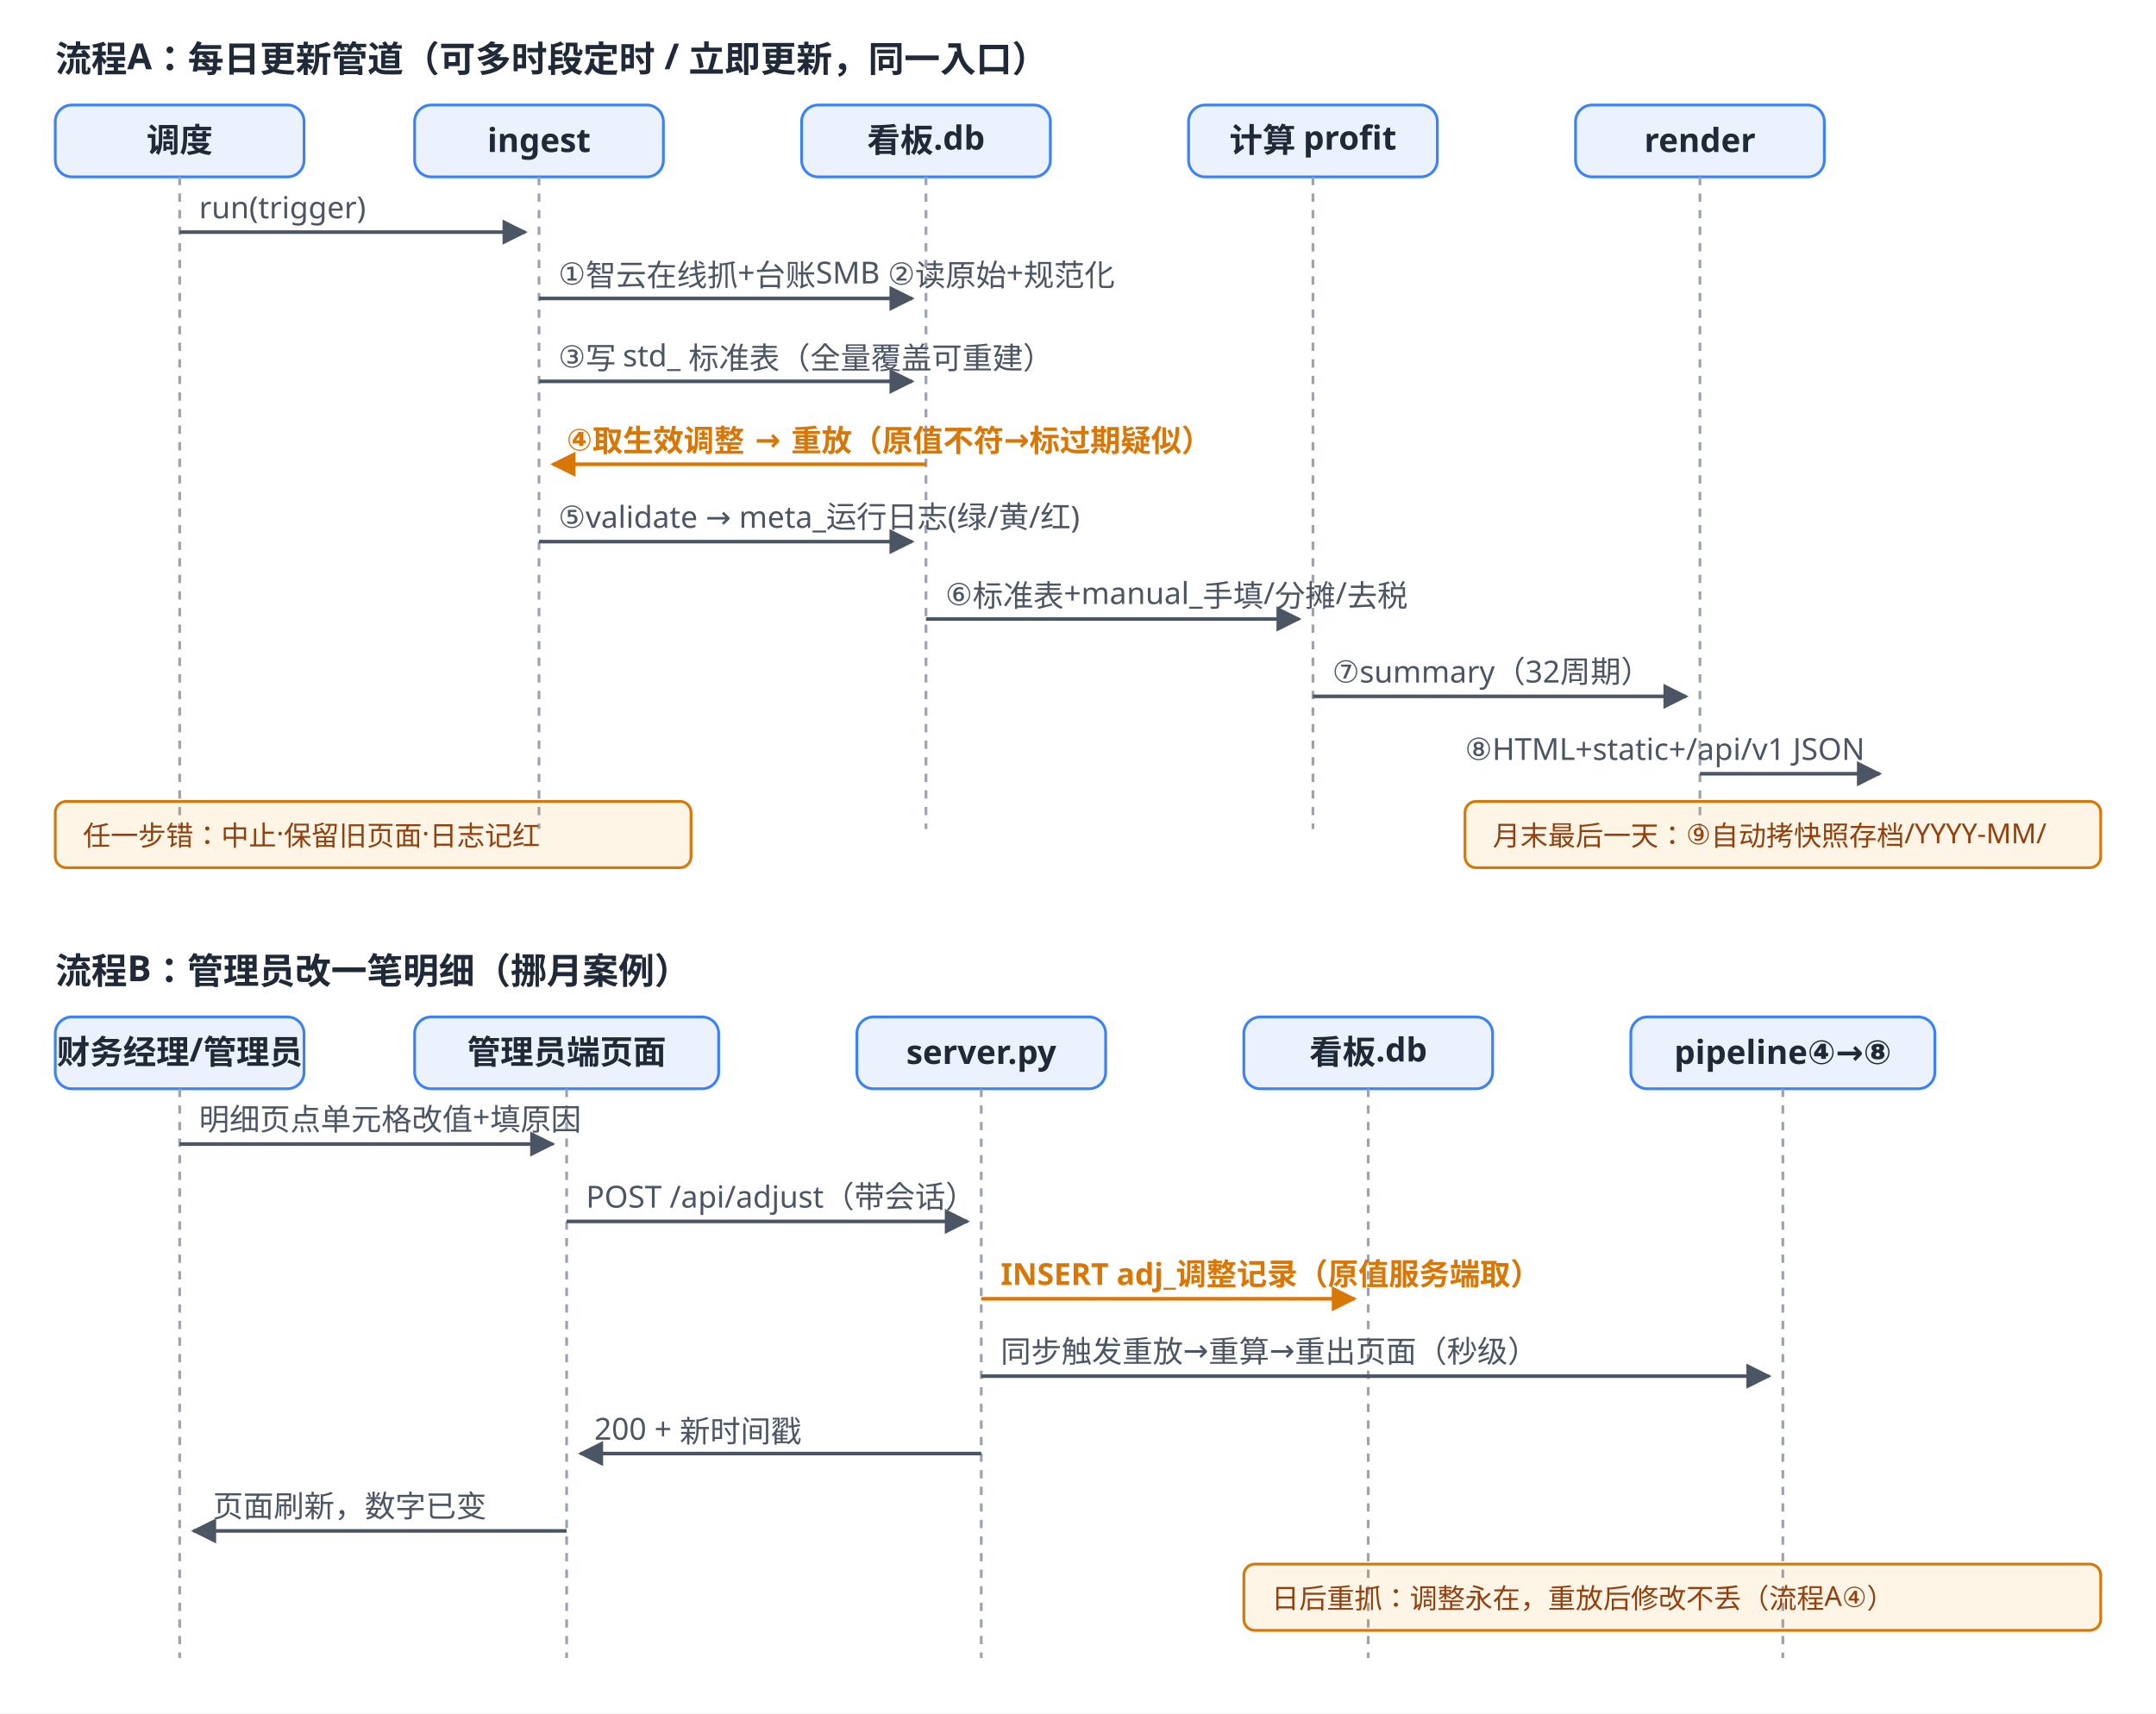
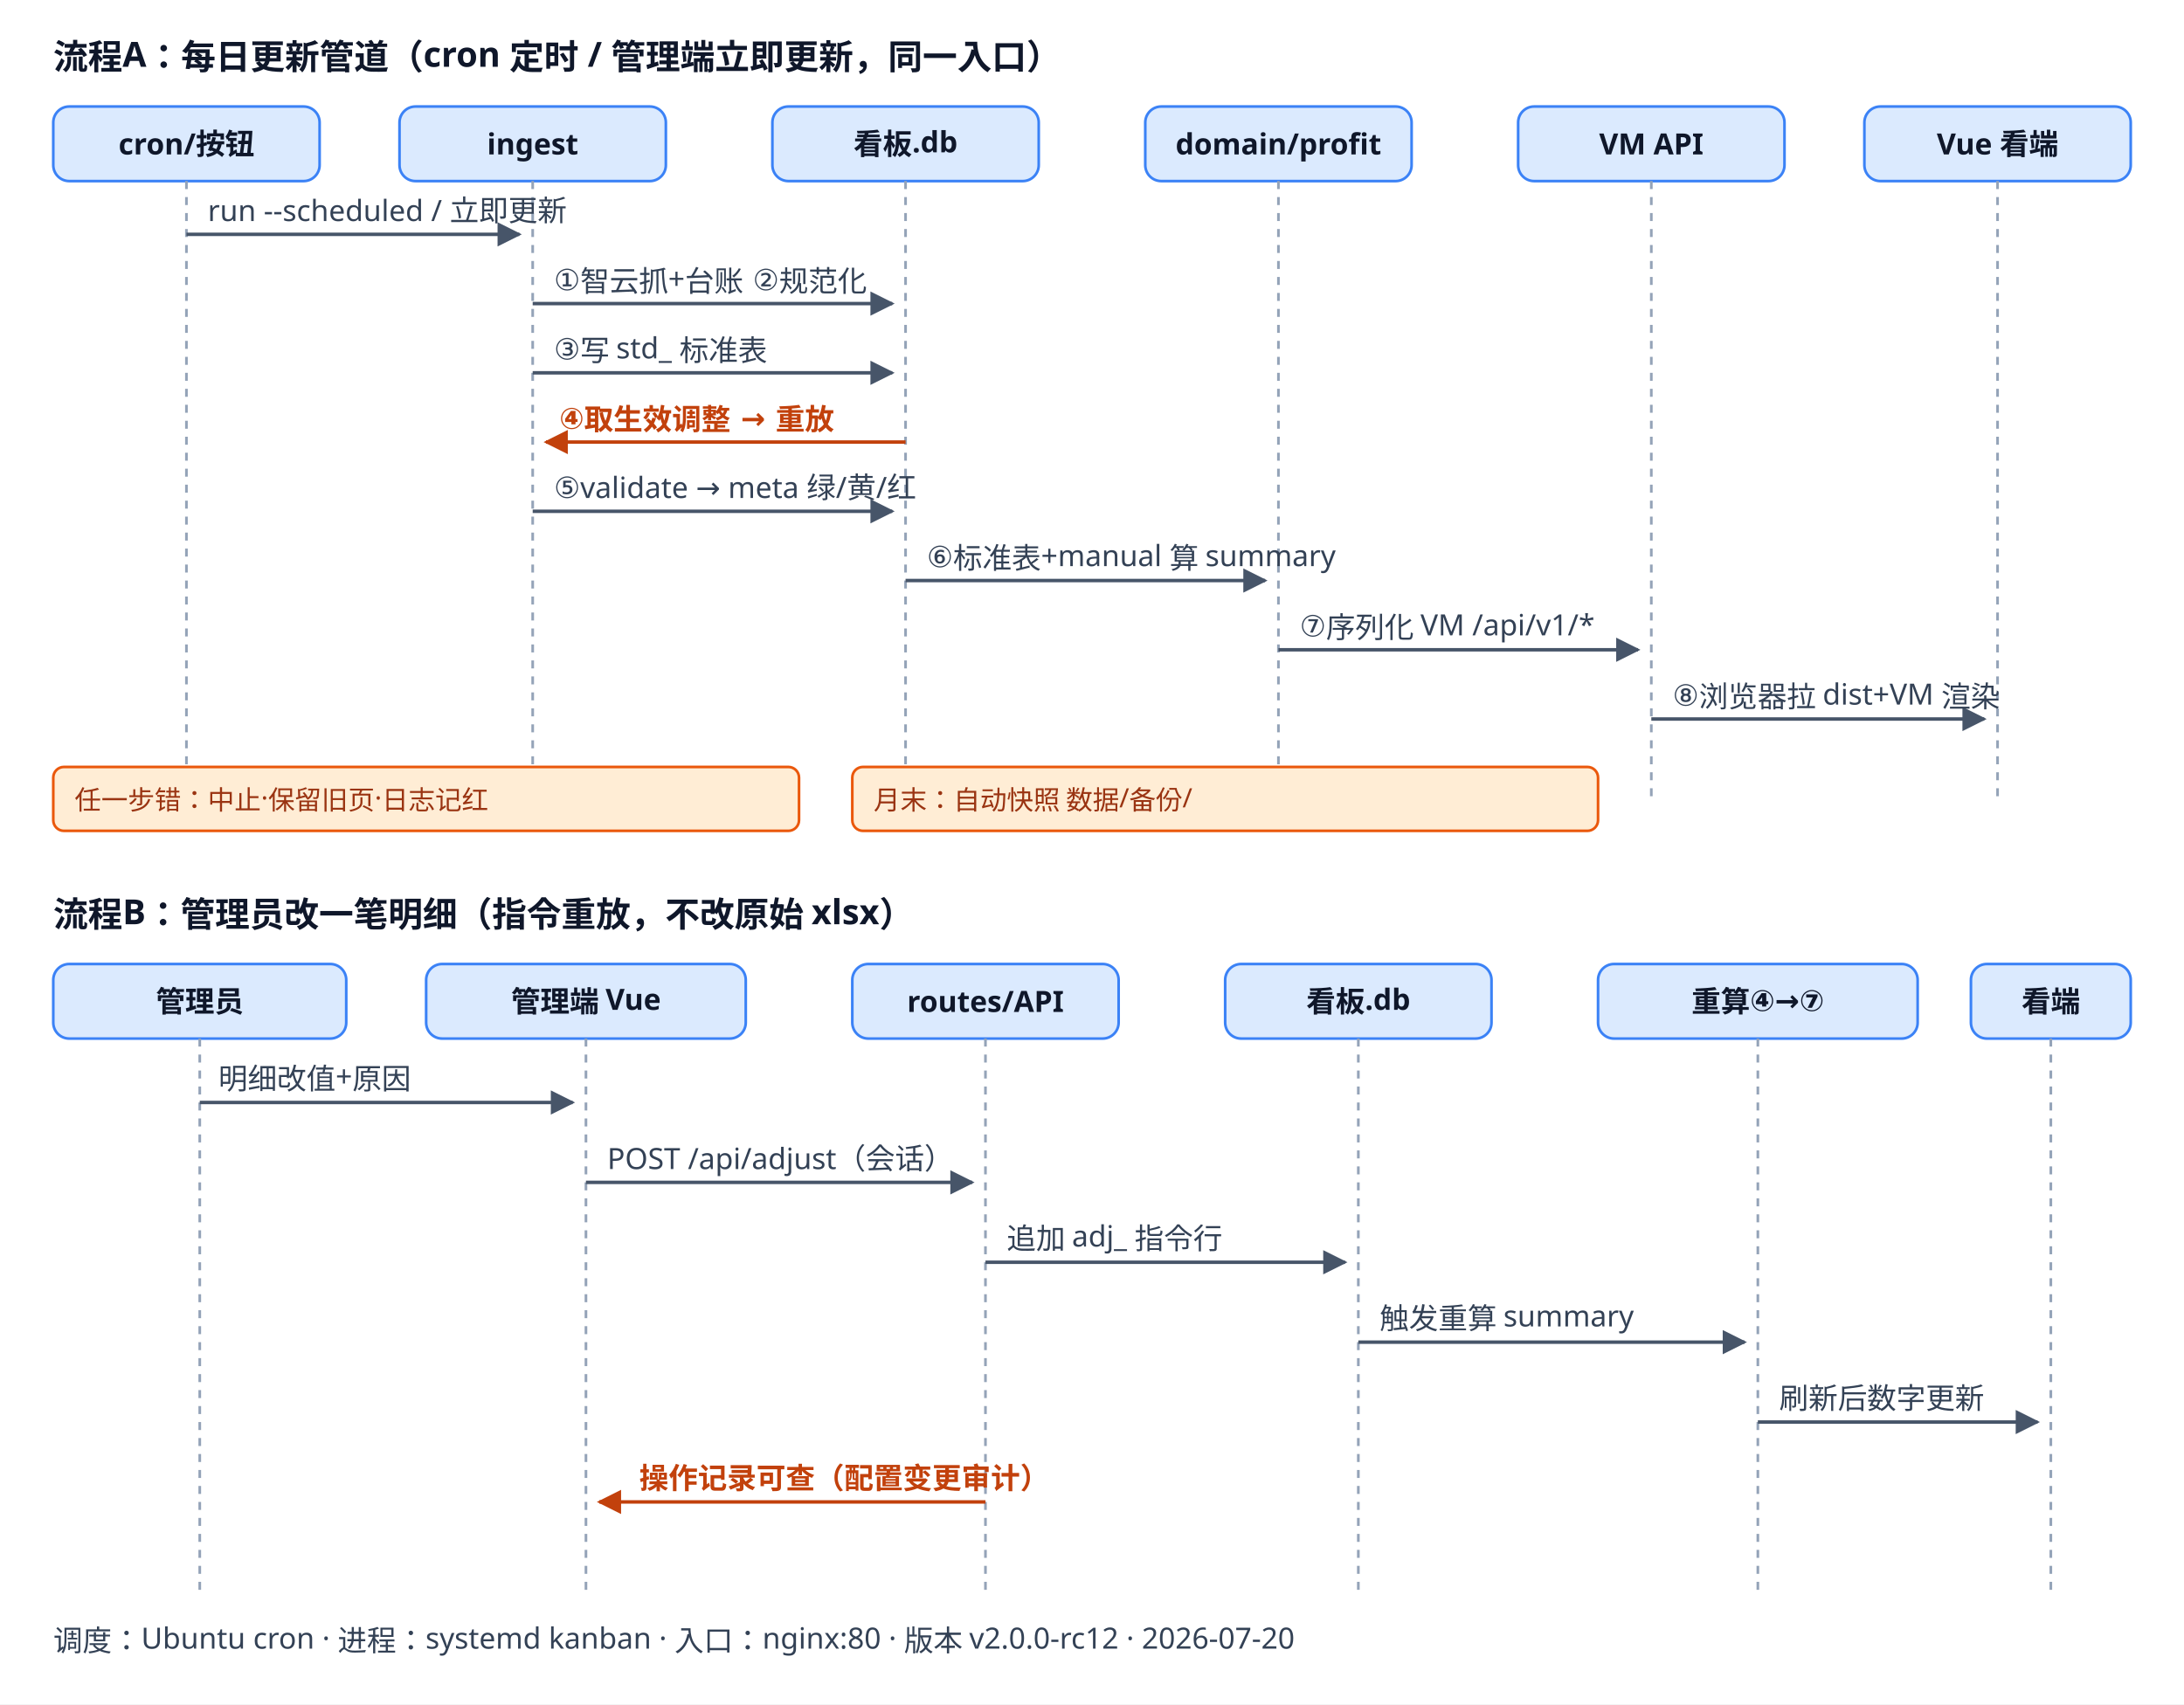
- <svg xmlns="http://www.w3.org/2000/svg" viewBox="0 0 780 620" role="img" font-family="system-ui, sans-serif">
+ <svg xmlns="http://www.w3.org/2000/svg" viewBox="0 0 820 640" role="img" font-family="system-ui, sans-serif">
+   <style>
+ .h{fill:#0f172a;font-size:13px;font-weight:700}
+ .actor{fill:#0f172a;font-size:11px;font-weight:600}
+ .m{fill:#334155;font-size:11px}
+ .mo{fill:#c2410c;font-size:11px;font-weight:600}
+ .life{stroke:#94a3b8;stroke-width:1;stroke-dasharray:3 3}
+ .msg{stroke:#475569;stroke-width:1.3;fill:none;marker-end:url(#a)}
+ .msgo{stroke:#c2410c;stroke-width:1.3;fill:none;marker-end:url(#ao)}
+ .box{fill:#dbeafe;stroke:#3b82f6;rx:6}
+ .note{fill:#ffedd5;stroke:#ea580c;rx:4}
+ .nt{fill:#9a3412;font-size:10px}
+ </style>
  <defs>
    <marker id="a" viewBox="0 0 10 10" refX="9" refY="5" markerWidth="7" markerHeight="7" orient="auto">
-       <path d="M0 0L10 5L0 10z" fill="#4b5563" />
+       <path d="M0 0L10 5L0 10z" fill="#475569" />
    </marker>
    <marker id="ao" viewBox="0 0 10 10" refX="9" refY="5" markerWidth="7" markerHeight="7" orient="auto">
-       <path d="M0 0L10 5L0 10z" fill="#d97706" />
+       <path d="M0 0L10 5L0 10z" fill="#c2410c" />
    </marker>
  </defs>
-   <style>
- .h{fill:#1f2937;font-size:13px;font-weight:700}
- .actor{fill:#1f2937;font-size:12px;font-weight:600}
- .m{fill:#4b5563;font-size:11px}
- .mo{fill:#d97706;font-size:11px;font-weight:600}
- .life{stroke:#9ca3af;stroke-width:1;stroke-dasharray:3 3}
- .msg{stroke:#4b5563;stroke-width:1.3;fill:none;marker-end:url(#a)}
- .msgo{stroke:#d97706;stroke-width:1.3;fill:none;marker-end:url(#ao)}
- .box{fill:#3b82f61a;stroke:#3b82f6;rx:6}
- .note{fill:#f59e0b1a;stroke:#d97706;rx:4}
- .nt{fill:#92400e;font-size:10px}
- </style>
-   <rect x="0" y="0" width="780" height="620" fill="#ffffff" />
-   <text x="20" y="26" class="h">流程A：每日更新管道（可多时段定时 / 立即更新，同一入口）</text>
-   <rect x="20" y="38" width="90" height="26" class="box" />
-   <text x="65" y="55" class="actor" text-anchor="middle">调度</text>
-   <rect x="150" y="38" width="90" height="26" class="box" />
-   <text x="195" y="55" class="actor" text-anchor="middle">ingest</text>
-   <rect x="290" y="38" width="90" height="26" class="box" />
-   <text x="335" y="55" class="actor" text-anchor="middle">看板.db</text>
-   <rect x="430" y="38" width="90" height="26" class="box" />
-   <text x="475" y="55" class="actor" text-anchor="middle">计算 profit</text>
-   <rect x="570" y="38" width="90" height="26" class="box" />
-   <text x="615" y="55" class="actor" text-anchor="middle">render</text>
-   <line x1="65" y1="64" x2="65" y2="300" class="life" />
-   <line x1="195" y1="64" x2="195" y2="300" class="life" />
-   <line x1="335" y1="64" x2="335" y2="300" class="life" />
-   <line x1="475" y1="64" x2="475" y2="300" class="life" />
-   <line x1="615" y1="64" x2="615" y2="300" class="life" />
-   <path class="msg" d="M65 84 L190 84" />
-   <text x="72" y="79" class="m">run(trigger)</text>
-   <path class="msg" d="M195 108 L330 108" />
-   <text x="202" y="103" class="m">①智云在线抓+台账SMB ②读原始+规范化</text>
-   <path class="msg" d="M195 138 L330 138" />
-   <text x="202" y="133" class="m">③写 std_ 标准表（全量覆盖可重建）</text>
-   <path class="msgo" d="M335 168 L200 168" />
-   <text x="205" y="163" class="mo">④取生效调整 → 重放（原值不符→标过期疑似）</text>
-   <path class="msg" d="M195 196 L330 196" />
-   <text x="202" y="191" class="m">⑤validate → meta_运行日志(绿/黄/红)</text>
-   <path class="msg" d="M335 224 L470 224" />
-   <text x="342" y="219" class="m">⑥标准表+manual_手填/分摊/去税</text>
-   <path class="msg" d="M475 252 L610 252" />
-   <text x="482" y="247" class="m">⑦summary（32周期）</text>
-   <path class="msg" d="M615 280 L680 280" />
-   <text x="530" y="275" class="m">⑧HTML+static+/api/v1 JSON</text>
-   <rect x="530" y="290" width="230" height="24" class="note" />
-   <text x="540" y="306" class="nt">月末最后一天：⑨自动拷快照存档/YYYY-MM/</text>
-   <rect x="20" y="290" width="230" height="24" class="note" />
-   <text x="30" y="306" class="nt">任一步错：中止·保留旧页面·日志记红</text>
-   <text x="20" y="356" class="h">流程B：管理员改一笔明细（挪月案例）</text>
-   <rect x="20" y="368" width="90" height="26" class="box" />
-   <text x="65" y="385" class="actor" text-anchor="middle">财务经理/管理员</text>
-   <rect x="150" y="368" width="110" height="26" class="box" />
-   <text x="205" y="385" class="actor" text-anchor="middle">管理员端页面</text>
-   <rect x="310" y="368" width="90" height="26" class="box" />
-   <text x="355" y="385" class="actor" text-anchor="middle">server.py</text>
-   <rect x="450" y="368" width="90" height="26" class="box" />
-   <text x="495" y="385" class="actor" text-anchor="middle">看板.db</text>
-   <rect x="590" y="368" width="110" height="26" class="box" />
-   <text x="645" y="385" class="actor" text-anchor="middle">pipeline④→⑧</text>
-   <line x1="65" y1="394" x2="65" y2="600" class="life" />
-   <line x1="205" y1="394" x2="205" y2="600" class="life" />
-   <line x1="355" y1="394" x2="355" y2="600" class="life" />
-   <line x1="495" y1="394" x2="495" y2="600" class="life" />
-   <line x1="645" y1="394" x2="645" y2="600" class="life" />
-   <path class="msg" d="M65 414 L200 414" />
-   <text x="72" y="409" class="m">明细页点单元格改值+填原因</text>
-   <path class="msg" d="M205 442 L350 442" />
-   <text x="212" y="437" class="m">POST /api/adjust（带会话）</text>
-   <path class="msgo" d="M355 470 L490 470" />
-   <text x="362" y="465" class="mo">INSERT adj_调整记录（原值服务端取）</text>
-   <path class="msg" d="M355 498 L640 498" />
-   <text x="362" y="493" class="m">同步触发重放→重算→重出页面（秒级）</text>
-   <path class="msg" d="M355 526 L210 526" />
-   <text x="215" y="521" class="m">200 + 新时间戳</text>
-   <path class="msg" d="M205 554 L70 554" />
-   <text x="77" y="549" class="m">页面刷新，数字已变</text>
-   <rect x="450" y="566" width="310" height="24" class="note" />
-   <text x="460" y="582" class="nt">日后重抓：调整永在，重放后修改不丢（流程A④）</text>
+   <rect width="820" height="640" fill="#ffffff" />
+   <text x="20" y="26" class="h">流程A：每日更新管道（cron 定时 / 管理端立即更新，同一入口）</text>
+   <rect x="20" y="40" width="100" height="28" class="box" />
+   <text x="70" y="58" class="actor" text-anchor="middle">cron/按钮</text>
+   <rect x="150" y="40" width="100" height="28" class="box" />
+   <text x="200" y="58" class="actor" text-anchor="middle">ingest</text>
+   <rect x="290" y="40" width="100" height="28" class="box" />
+   <text x="340" y="58" class="actor" text-anchor="middle">看板.db</text>
+   <rect x="430" y="40" width="100" height="28" class="box" />
+   <text x="480" y="58" class="actor" text-anchor="middle">domain/profit</text>
+   <rect x="570" y="40" width="100" height="28" class="box" />
+   <text x="620" y="58" class="actor" text-anchor="middle">VM API</text>
+   <rect x="700" y="40" width="100" height="28" class="box" />
+   <text x="750" y="58" class="actor" text-anchor="middle">Vue 看端</text>
+   <line x1="70" y1="68" x2="70" y2="300" class="life" />
+   <line x1="200" y1="68" x2="200" y2="300" class="life" />
+   <line x1="340" y1="68" x2="340" y2="300" class="life" />
+   <line x1="480" y1="68" x2="480" y2="300" class="life" />
+   <line x1="620" y1="68" x2="620" y2="300" class="life" />
+   <line x1="750" y1="68" x2="750" y2="300" class="life" />
+   <path class="msg" d="M70 88 L195 88" />
+   <text x="78" y="83" class="m">run --scheduled / 立即更新</text>
+   <path class="msg" d="M200 114 L335 114" />
+   <text x="208" y="109" class="m">①智云抓+台账 ②规范化</text>
+   <path class="msg" d="M200 140 L335 140" />
+   <text x="208" y="135" class="m">③写 std_ 标准表</text>
+   <path class="msgo" d="M340 166 L205 166" />
+   <text x="210" y="161" class="mo">④取生效调整 → 重放</text>
+   <path class="msg" d="M200 192 L335 192" />
+   <text x="208" y="187" class="m">⑤validate → meta 绿/黄/红</text>
+   <path class="msg" d="M340 218 L475 218" />
+   <text x="348" y="213" class="m">⑥标准表+manual 算 summary</text>
+   <path class="msg" d="M480 244 L615 244" />
+   <text x="488" y="239" class="m">⑦序列化 VM /api/v1/*</text>
+   <path class="msg" d="M620 270 L745 270" />
+   <text x="628" y="265" class="m">⑧浏览器拉 dist+VM 渲染</text>
+   <rect x="20" y="288" width="280" height="24" class="note" />
+   <text x="28" y="304" class="nt">任一步错：中止·保留旧页·日志记红</text>
+   <rect x="320" y="288" width="280" height="24" class="note" />
+   <text x="328" y="304" class="nt">月末：自动快照 数据/备份/</text>
+   <text x="20" y="348" class="h">流程B：管理员改一笔明细（指令重放，不改原始 xlsx）</text>
+   <rect x="20" y="362" width="110" height="28" class="box" />
+   <text x="75" y="380" class="actor" text-anchor="middle">管理员</text>
+   <rect x="160" y="362" width="120" height="28" class="box" />
+   <text x="220" y="380" class="actor" text-anchor="middle">管理端 Vue</text>
+   <rect x="320" y="362" width="100" height="28" class="box" />
+   <text x="370" y="380" class="actor" text-anchor="middle">routes/API</text>
+   <rect x="460" y="362" width="100" height="28" class="box" />
+   <text x="510" y="380" class="actor" text-anchor="middle">看板.db</text>
+   <rect x="600" y="362" width="120" height="28" class="box" />
+   <text x="660" y="380" class="actor" text-anchor="middle">重算④→⑦</text>
+   <rect x="740" y="362" width="60" height="28" class="box" />
+   <text x="770" y="380" class="actor" text-anchor="middle">看端</text>
+   <line x1="75" y1="390" x2="75" y2="600" class="life" />
+   <line x1="220" y1="390" x2="220" y2="600" class="life" />
+   <line x1="370" y1="390" x2="370" y2="600" class="life" />
+   <line x1="510" y1="390" x2="510" y2="600" class="life" />
+   <line x1="660" y1="390" x2="660" y2="600" class="life" />
+   <line x1="770" y1="390" x2="770" y2="600" class="life" />
+   <path class="msg" d="M75 414 L215 414" />
+   <text x="82" y="409" class="m">明细改值+原因</text>
+   <path class="msg" d="M220 444 L365 444" />
+   <text x="228" y="439" class="m">POST /api/adjust（会话）</text>
+   <path class="msg" d="M370 474 L505 474" />
+   <text x="378" y="469" class="m">追加 adj_ 指令行</text>
+   <path class="msg" d="M510 504 L655 504" />
+   <text x="518" y="499" class="m">触发重算 summary</text>
+   <path class="msg" d="M660 534 L765 534" />
+   <text x="668" y="529" class="m">刷新后数字更新</text>
+   <path class="msgo" d="M370 564 L225 564" />
+   <text x="240" y="559" class="mo">操作记录可查（配置变更审计）</text>
+   <text x="20" y="620" class="m">调度：Ubuntu cron · 进程：systemd kanban · 入口：nginx:80 · 版本 v2.0.0-rc12 · 2026-07-20</text>
</svg>
